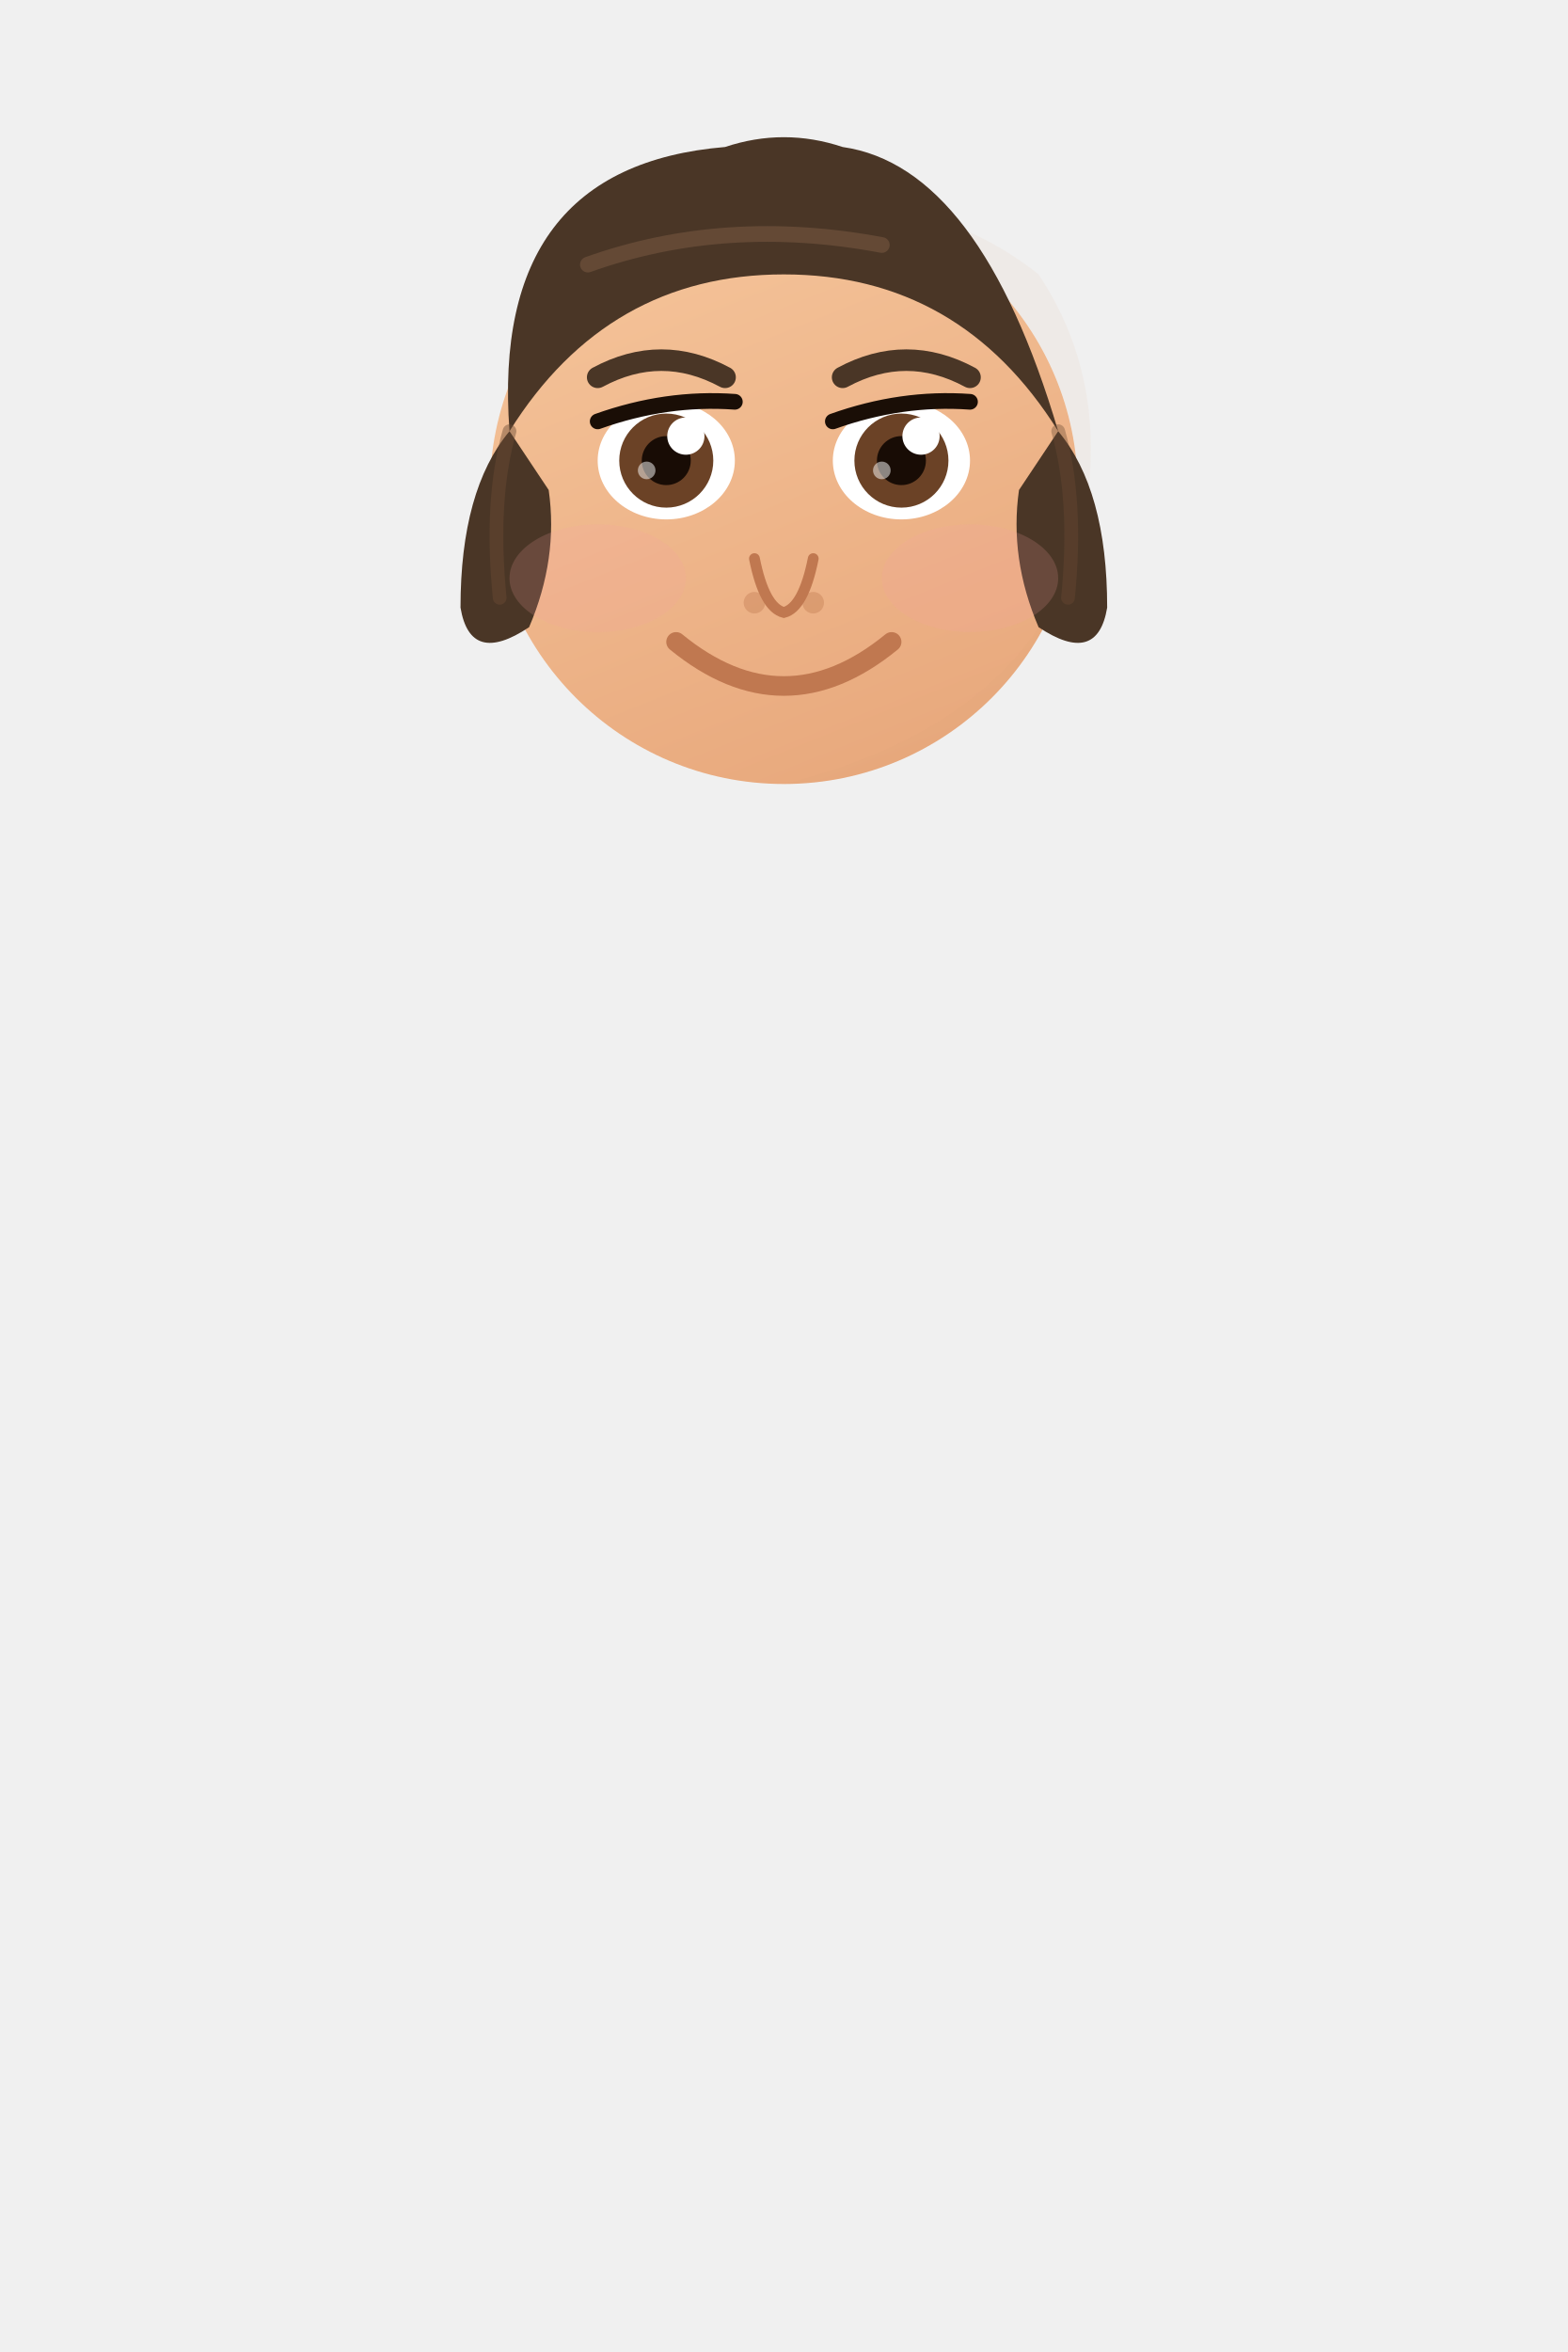
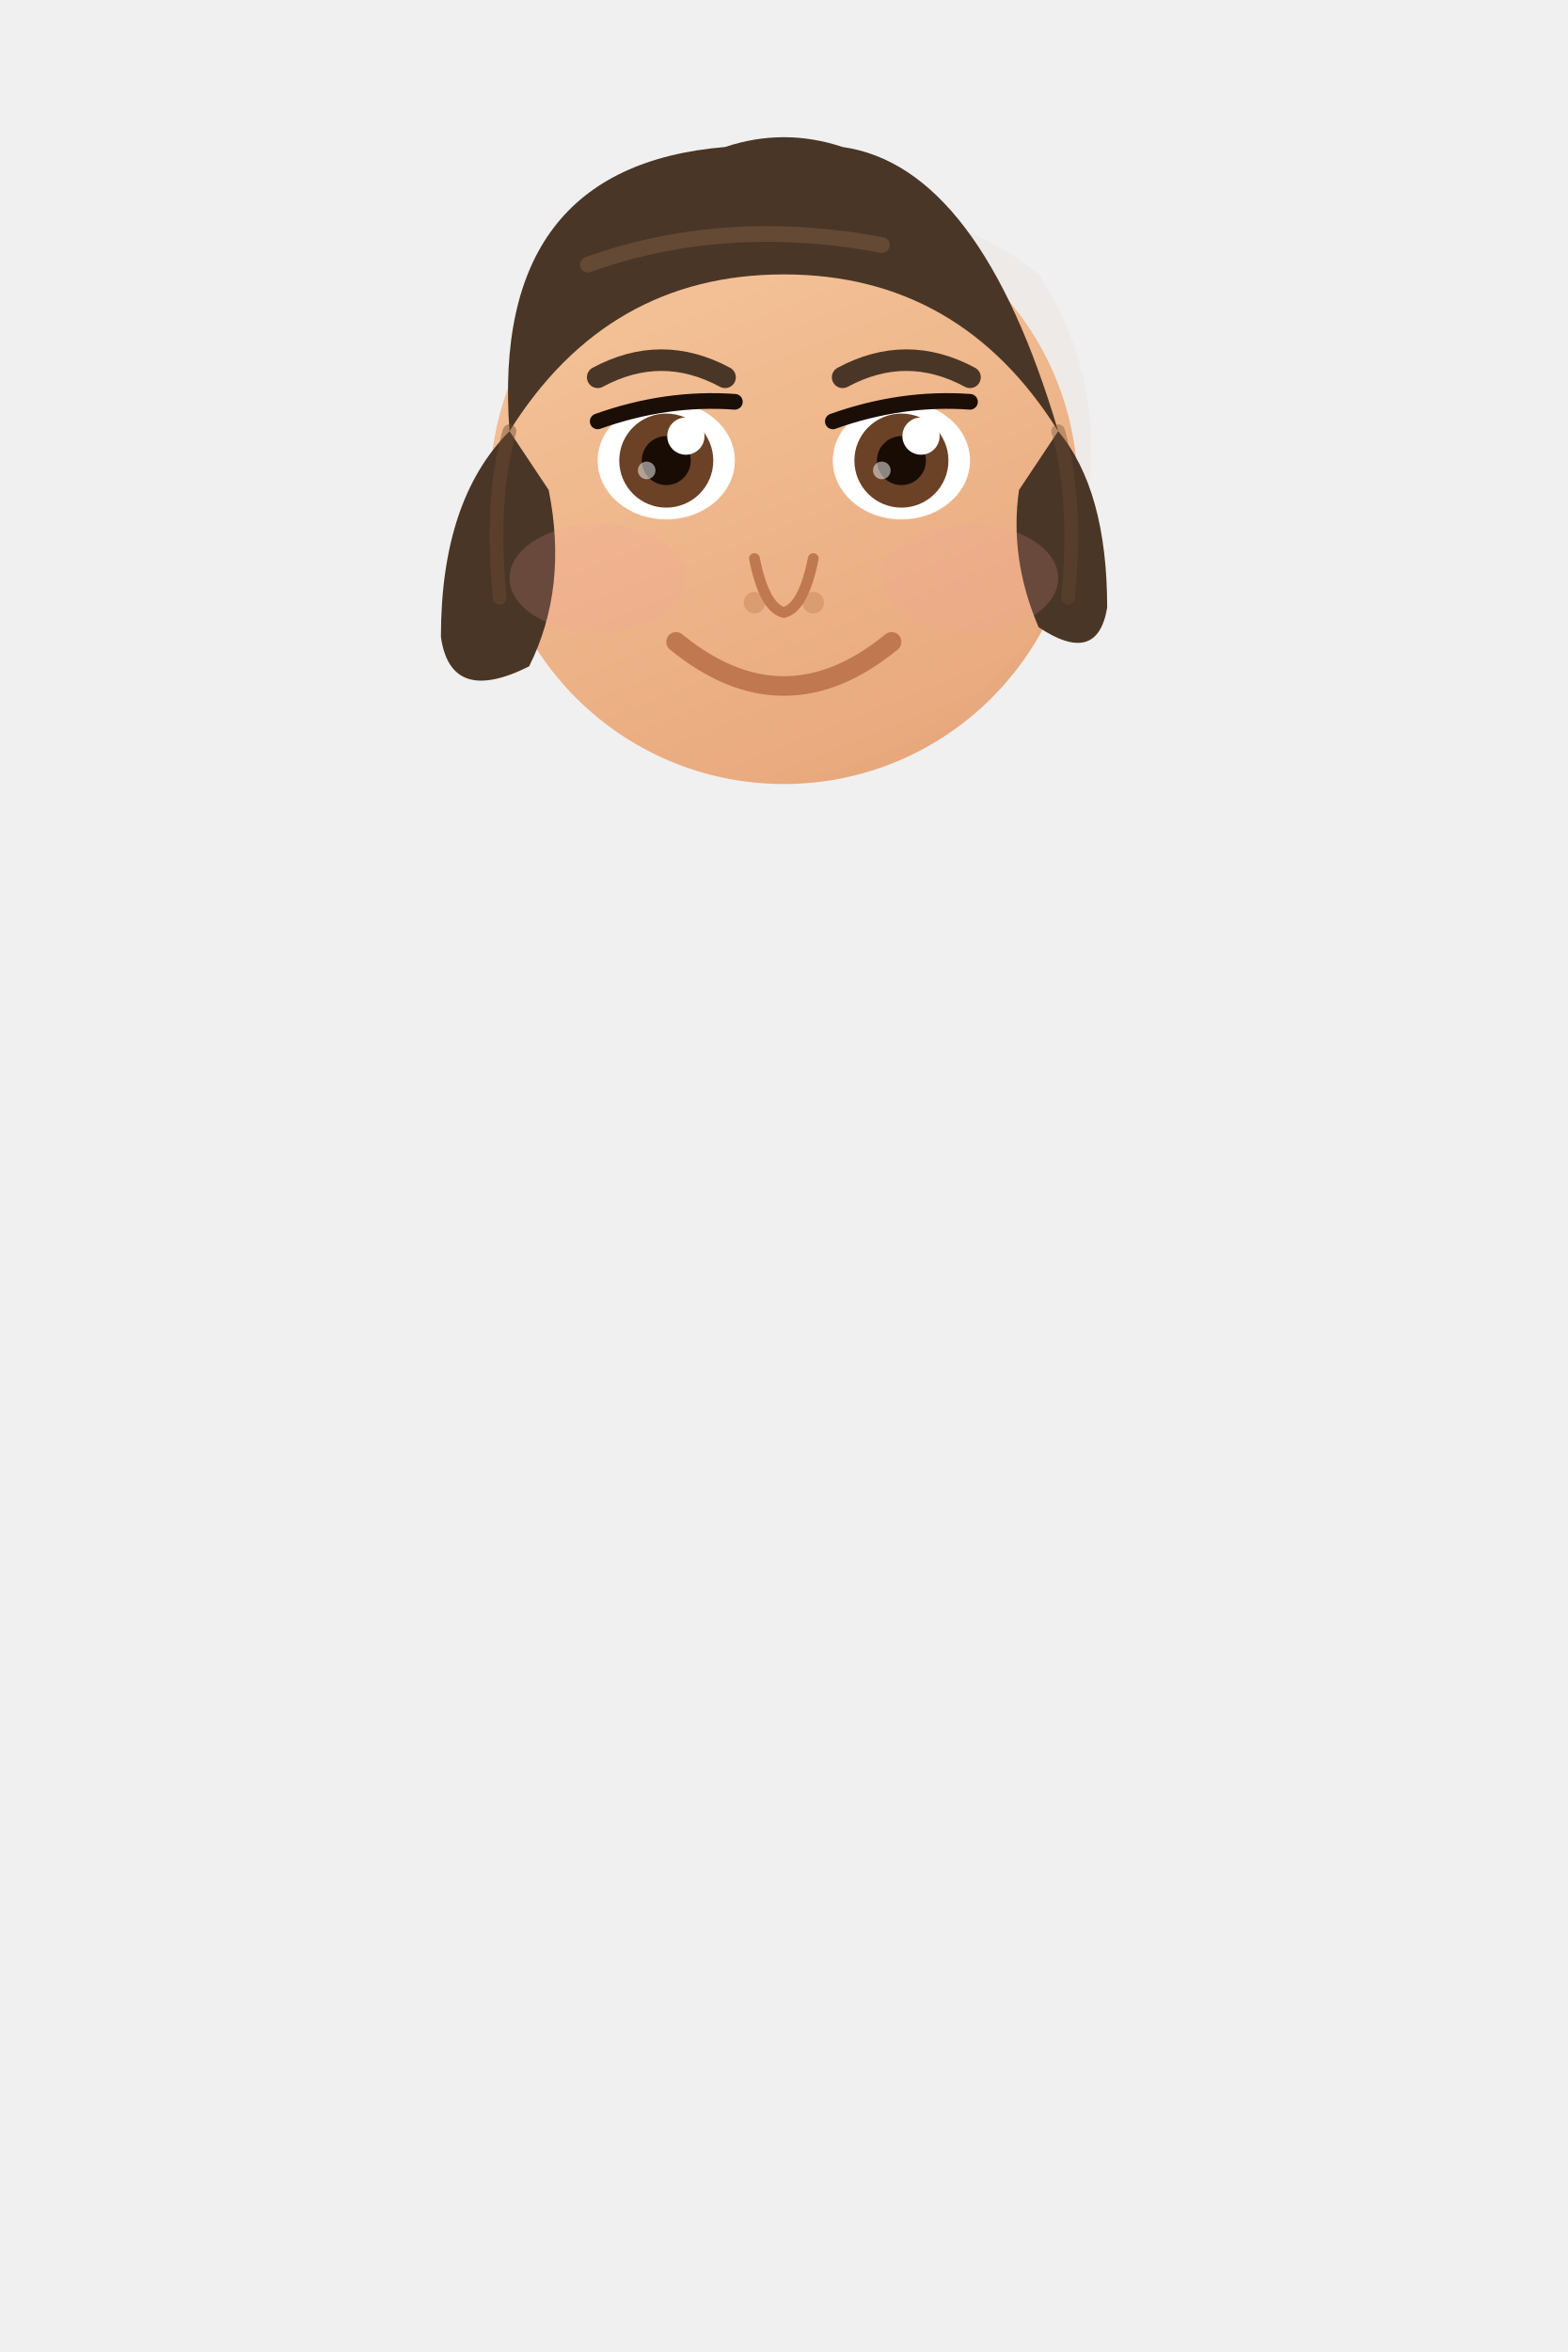
<svg xmlns="http://www.w3.org/2000/svg" viewBox="0 0 160 240">
  <defs>
    <linearGradient id="ex-sk" x1="0.3" y1="0" x2="0.7" y2="1">
      <stop offset="0%" stop-color="#F5C49A" />
      <stop offset="100%" stop-color="#E8A87C" />
    </linearGradient>
  </defs>
  <circle cx="80" cy="50" r="30" fill="url(#ex-sk)" />
  <path d="M 80 20 A 30 30 0 0 1 80 80 Q 104 74 110 56 Q 114 40 106 28 Q 96 20 80 20 Z" fill="#d4956a" opacity="0.07" />
-   <path d="M 52 44 Q 47 50 47 62 Q 48 68 54 64 Q 57 57 56 50 Z" fill="#4a3626" />
+   <path d="M 52 44 Q 45 51 45 65 Q 46 72 54 68 Q 58 60 56 50 Z" fill="#4a3626" />
  <path d="M 108 44 Q 113 50 113 62 Q 112 68 106 64 Q 103 57 104 50 Z" fill="#4a3626" />
  <path d="M 52 44 Q 50 17 74 15 Q 80 13 86 15 Q 100 17 108 44 Q 98 28 80 28 Q 62 28 52 44 Z" fill="#4a3626" />
  <path d="M 60 27 Q 74 22 90 25" fill="none" stroke="#7d5c44" stroke-width="1.6" stroke-linecap="round" opacity="0.5" />
  <path d="M 52 44 Q 50 51 51 61" fill="none" stroke="#6b4a33" stroke-width="1.4" stroke-linecap="round" opacity="0.45" />
  <path d="M 108 44 Q 110 51 109 61" fill="none" stroke="#6b4a33" stroke-width="1.4" stroke-linecap="round" opacity="0.38" />
  <path d="M 61 38.5 Q 67.5 35 74 38.5" fill="none" stroke="#4a3626" stroke-width="2.2" stroke-linecap="round" />
  <path d="M 86 38.5 Q 92.5 35 99 38.5" fill="none" stroke="#4a3626" stroke-width="2.2" stroke-linecap="round" />
  <ellipse cx="68" cy="47" rx="7" ry="6" fill="white" />
  <ellipse cx="92" cy="47" rx="7" ry="6" fill="white" />
  <circle cx="68" cy="47" r="4.8" fill="#6B4226" />
  <circle cx="92" cy="47" r="4.8" fill="#6B4226" />
  <circle cx="68" cy="47" r="2.5" fill="#180c05" />
  <circle cx="92" cy="47" r="2.5" fill="#180c05" />
  <circle cx="70" cy="44.5" r="1.9" fill="white" />
  <circle cx="94" cy="44.5" r="1.9" fill="white" />
  <circle cx="66" cy="48" r="0.9" fill="white" opacity="0.5" />
  <circle cx="90" cy="48" r="0.9" fill="white" opacity="0.5" />
  <path d="M 61 43 Q 68 40.5 75 41" fill="none" stroke="#1a0e06" stroke-width="1.6" stroke-linecap="round" />
  <path d="M 85 43 Q 92 40.5 99 41" fill="none" stroke="#1a0e06" stroke-width="1.6" stroke-linecap="round" />
  <path d="M 77 57 Q 78 62 80 62.5 Q 82 62 83 57" fill="none" stroke="#c07850" stroke-width="1.1" stroke-linecap="round" />
  <circle cx="77" cy="61.5" r="1.1" fill="#c07850" opacity="0.38" />
  <circle cx="83" cy="61.5" r="1.1" fill="#c07850" opacity="0.38" />
  <path d="M 69 65.5 Q 80 74.5 91 65.5" stroke="#c07850" stroke-width="2" fill="none" stroke-linecap="round" />
  <ellipse cx="61" cy="59" rx="9" ry="5.5" fill="#F4A0A0" opacity="0.18" />
  <ellipse cx="99" cy="59" rx="9" ry="5.5" fill="#F4A0A0" opacity="0.18" />
</svg>
